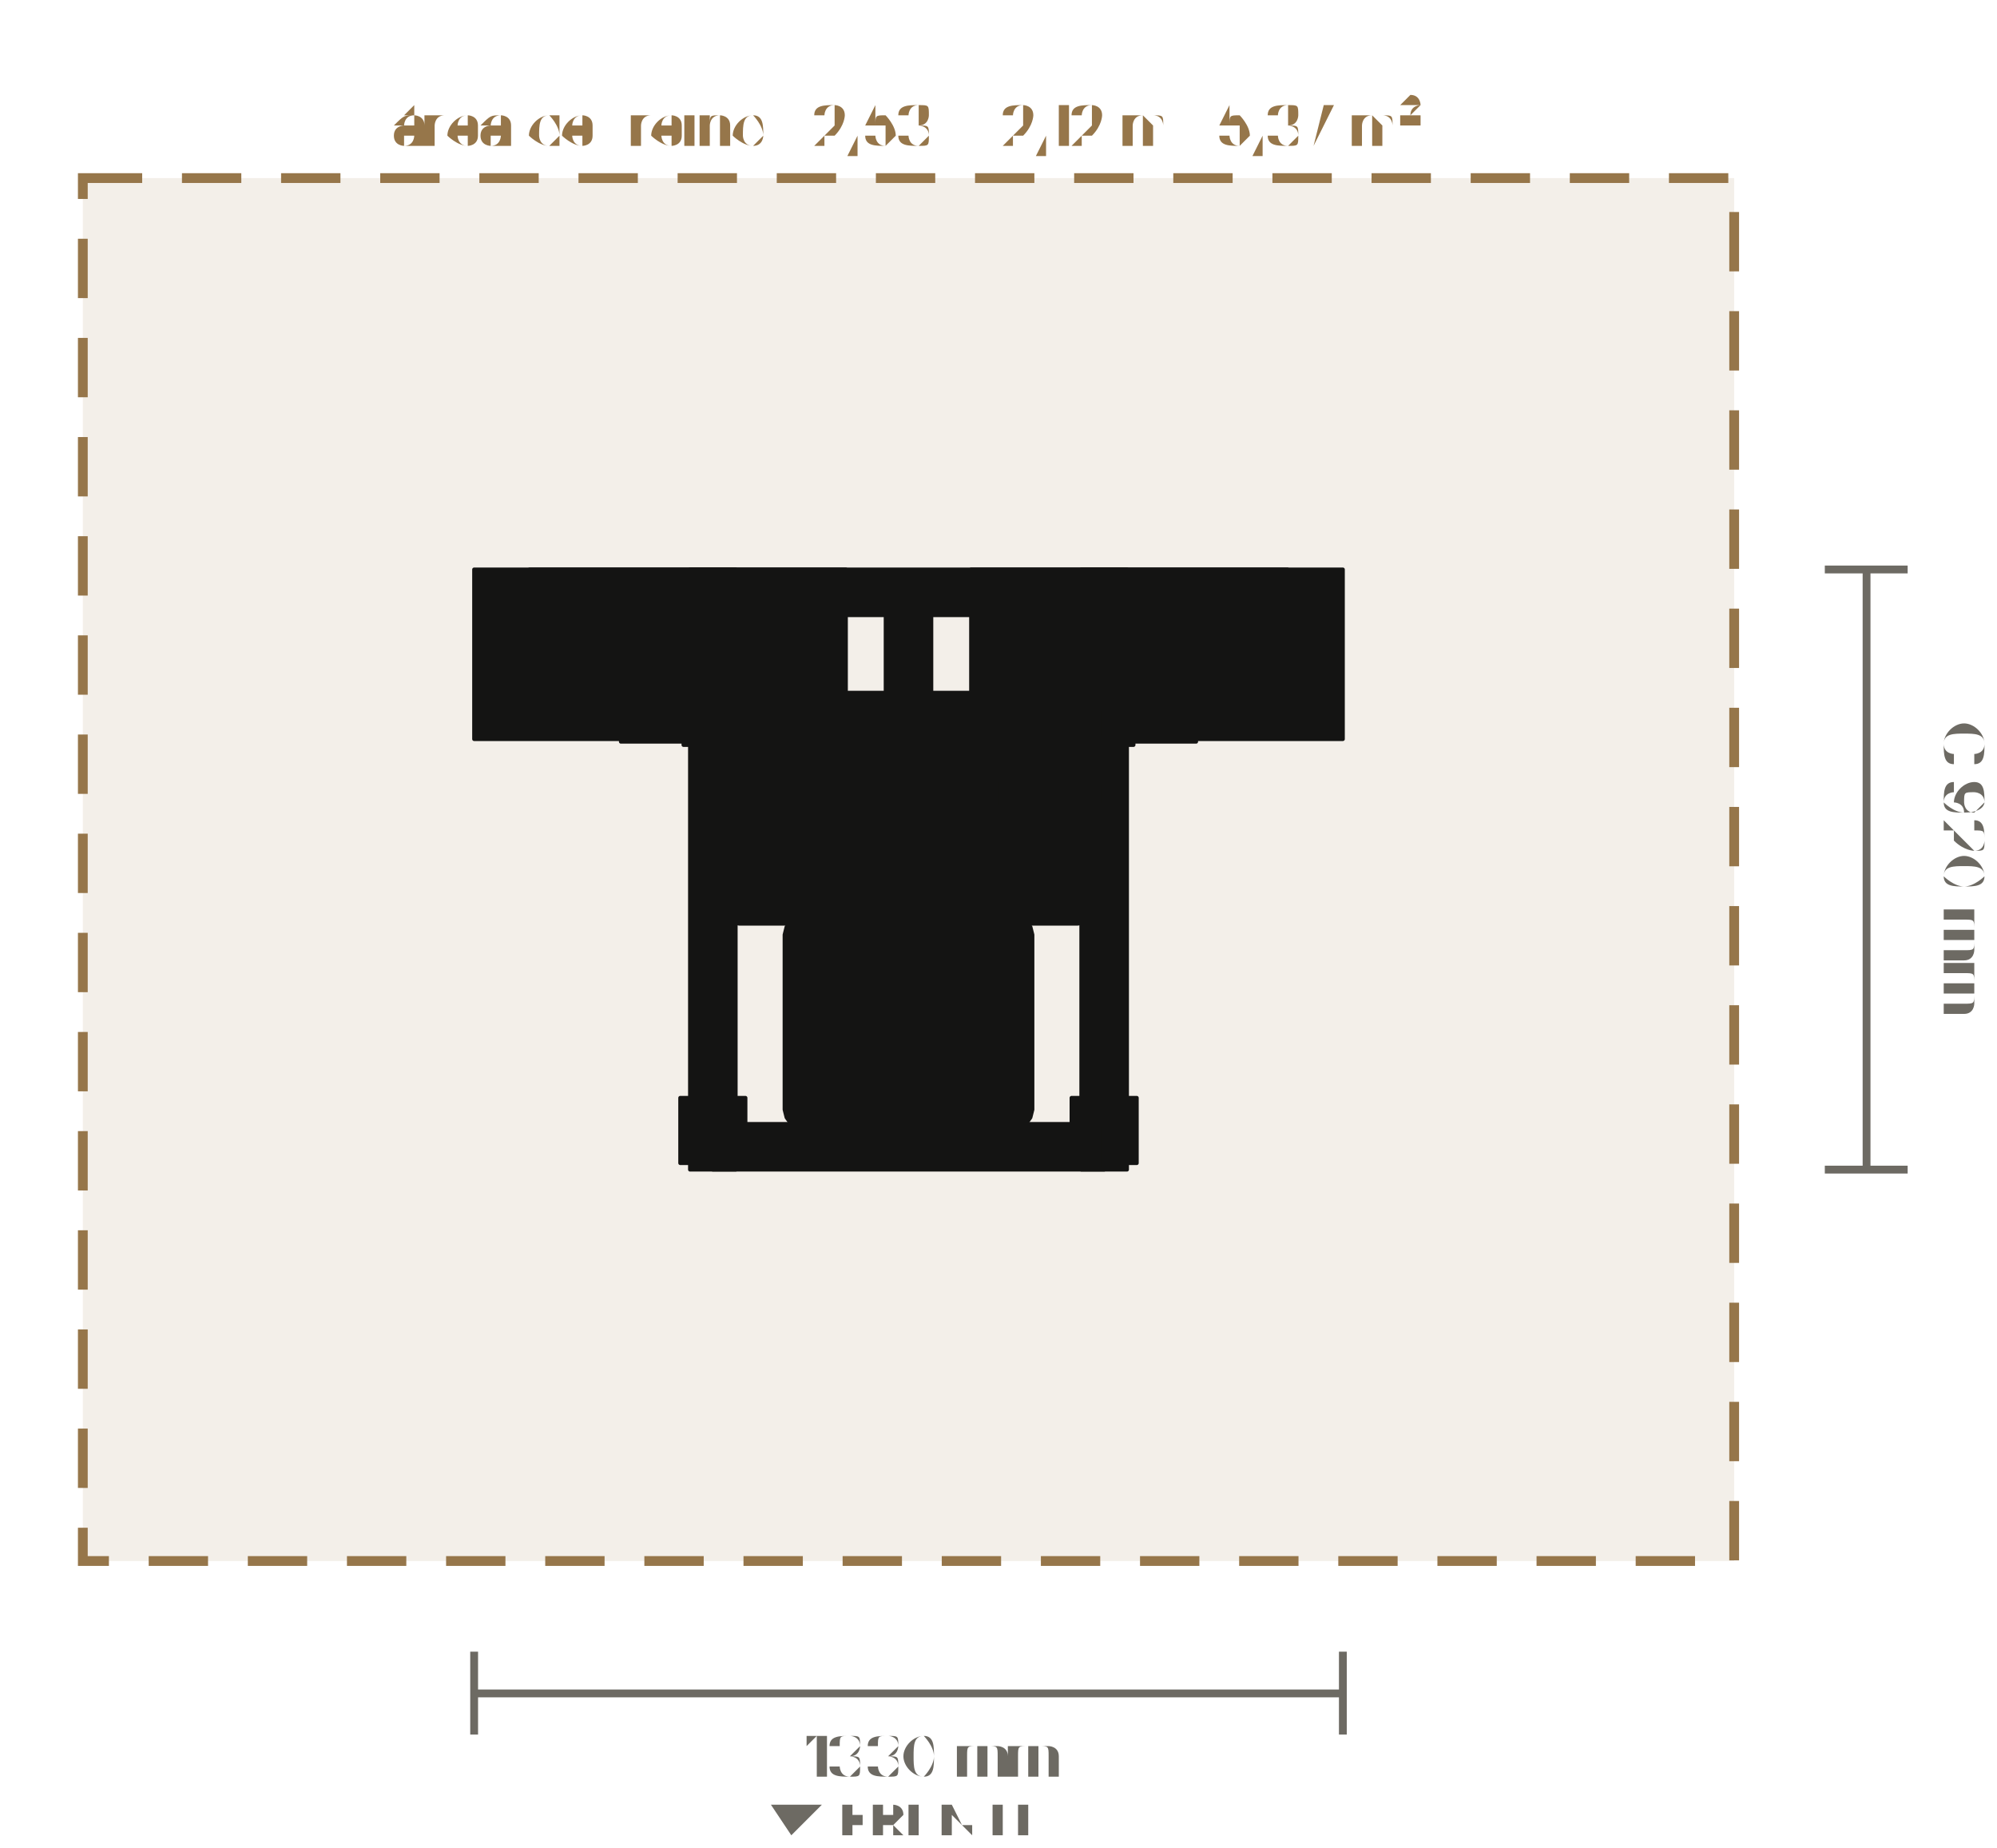
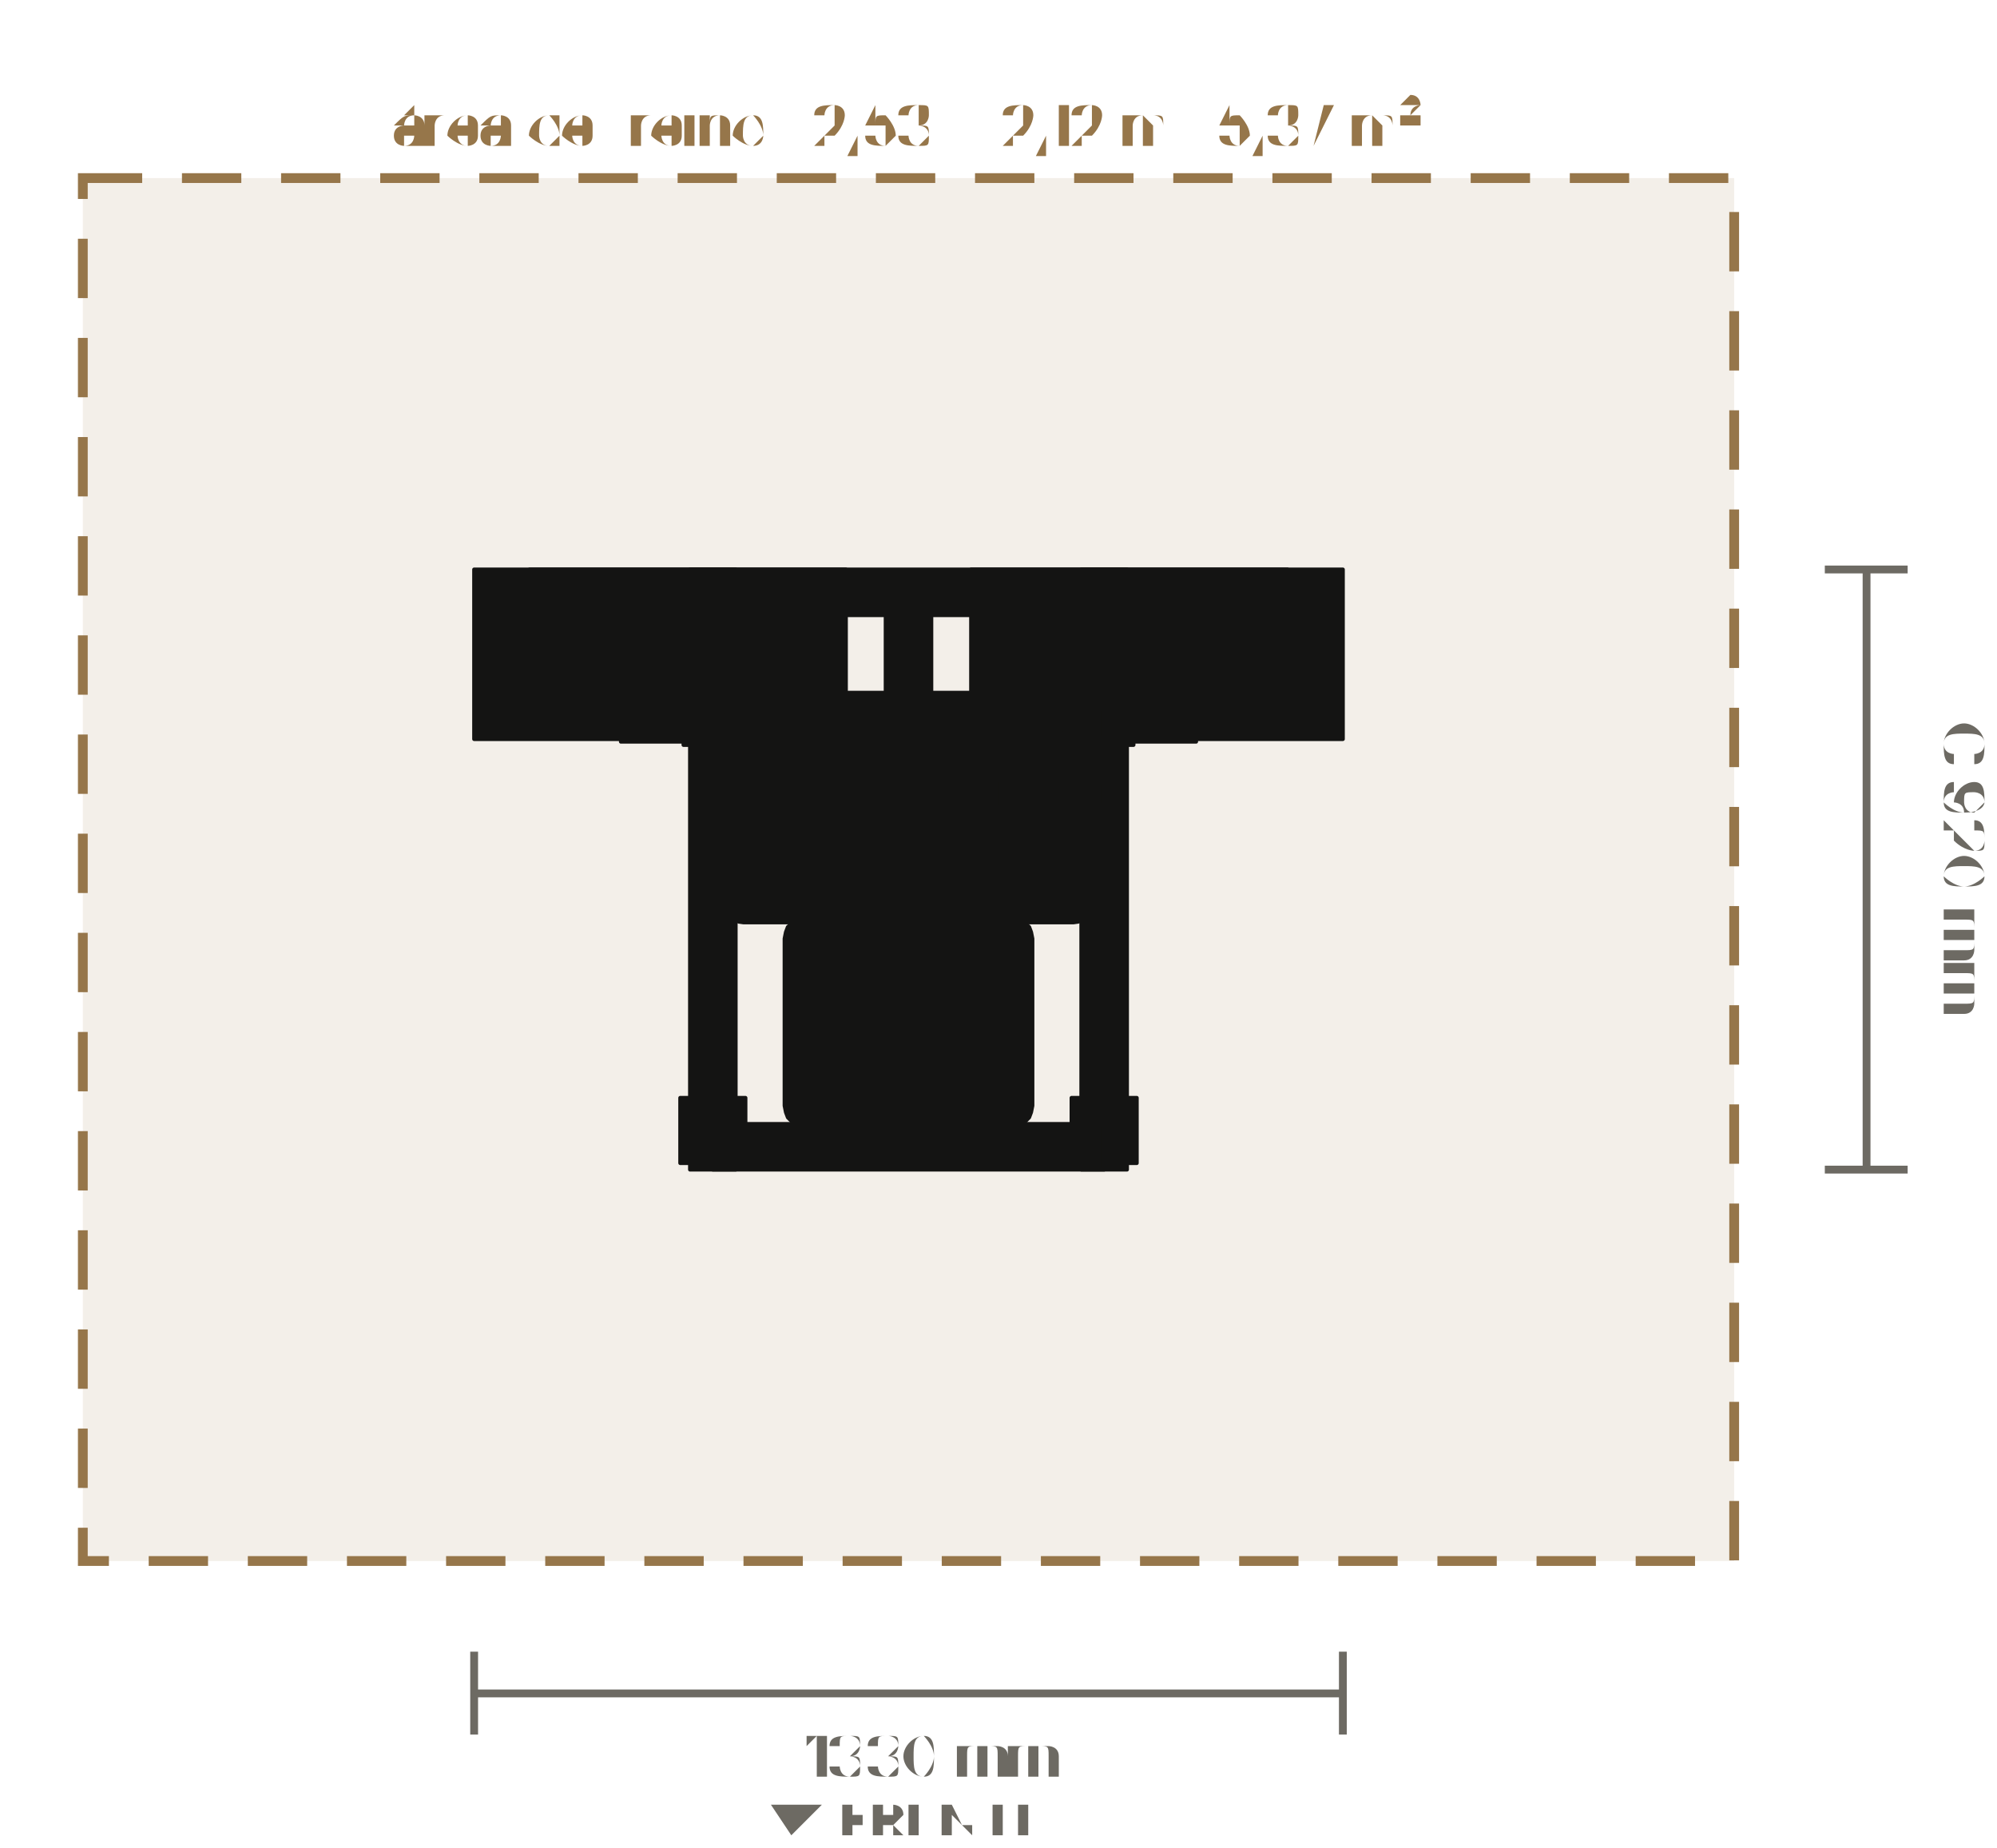
<svg xmlns="http://www.w3.org/2000/svg" viewBox="-1.393 -1.333 3.062 2.832" role="img" aria-label="Planta do Extensão de Tríceps Iso-Lateral (LD-B028): 1332 × 920 mm, com 60 cm de área de treino em volta" data-equipment="LD-B028" data-unit="m">
  <rect class="eq-zone" x="-1.266" y="-1.06" width="2.532" height="2.12" style="fill:#96764a;fill-opacity:.12;stroke:#96764a;stroke-width:0.015;stroke-dasharray:0.091 0.061" />
  <text class="eq-zone-label" x="0" y="-1.106" style="font-family:Barlow,Inter,Arial,sans-serif;font-size:0.087px;fill:#96764a;text-anchor:middle">área de treino · 2,53 × 2,12 m · 5,37 m²</text>
  <g class="eq-parts">
    <polygon class="eq-part" points="-0.335,-0.46 -0.265,-0.46 -0.265,0.46 -0.335,0.46" style="fill:#141413;stroke:#141413;stroke-width:0.006;stroke-linejoin:round" />
    <polygon class="eq-part" points="-0.571,-0.45 -0.471,-0.45 -0.471,-0.35 -0.571,-0.35" style="fill:#141413;stroke:#141413;stroke-width:0.006;stroke-linejoin:round" />
    <polygon class="eq-part" points="-0.35,0.35 -0.25,0.35 -0.25,0.45 -0.35,0.45" style="fill:#141413;stroke:#141413;stroke-width:0.006;stroke-linejoin:round" />
    <polygon class="eq-part" points="0.265,-0.46 0.335,-0.46 0.335,0.46 0.265,0.46" style="fill:#141413;stroke:#141413;stroke-width:0.006;stroke-linejoin:round" />
    <polygon class="eq-part" points="0.471,-0.45 0.571,-0.45 0.571,-0.35 0.471,-0.35" style="fill:#141413;stroke:#141413;stroke-width:0.006;stroke-linejoin:round" />
    <polygon class="eq-part" points="0.25,0.35 0.35,0.35 0.35,0.45 0.25,0.45" style="fill:#141413;stroke:#141413;stroke-width:0.006;stroke-linejoin:round" />
    <polygon class="eq-part" points="-0.581,-0.46 0.581,-0.46 0.581,-0.39 -0.581,-0.39" style="fill:#141413;stroke:#141413;stroke-width:0.006;stroke-linejoin:round" />
    <polygon class="eq-part" points="-0.3,0.39 0.3,0.39 0.3,0.46 -0.3,0.46" style="fill:#141413;stroke:#141413;stroke-width:0.006;stroke-linejoin:round" />
    <polygon class="eq-part" points="-0.035,-0.425 0.035,-0.425 0.035,0.425 -0.035,0.425" style="fill:#141413;stroke:#141413;stroke-width:0.006;stroke-linejoin:round" />
-     <polygon class="eq-part" points="-0.586,-0.37 -0.516,-0.37 -0.516,-0.3 -0.586,-0.3" style="fill:#141413;stroke:#141413;stroke-width:0.006;stroke-linejoin:round" />
-     <polygon class="eq-part" points="-0.246,-0.37 -0.176,-0.37 -0.176,-0.3 -0.246,-0.3" style="fill:#141413;stroke:#141413;stroke-width:0.006;stroke-linejoin:round" />
+     <polygon class="eq-part" points="-0.586,-0.358 -0.586,-0.361 -0.585,-0.364 -0.583,-0.366 -0.58,-0.368 -0.577,-0.37 -0.574,-0.37 -0.528,-0.37 -0.525,-0.37 -0.522,-0.368 -0.52,-0.366 -0.518,-0.364 -0.517,-0.361 -0.516,-0.358 -0.516,-0.312 -0.517,-0.309 -0.518,-0.306 -0.52,-0.303 -0.522,-0.302 -0.525,-0.3 -0.528,-0.3 -0.574,-0.3 -0.577,-0.3 -0.58,-0.302 -0.583,-0.303 -0.585,-0.306 -0.586,-0.309 -0.586,-0.312" style="fill:#141413;stroke:#141413;stroke-width:0.006;stroke-linejoin:round" />
+     <polygon class="eq-part" points="-0.246,-0.358 -0.246,-0.361 -0.245,-0.364 -0.243,-0.366 -0.24,-0.368 -0.237,-0.37 -0.234,-0.37 -0.188,-0.37 -0.185,-0.37 -0.182,-0.368 -0.18,-0.366 -0.178,-0.364 -0.177,-0.361 -0.176,-0.358 -0.176,-0.312 -0.177,-0.309 -0.178,-0.306 -0.18,-0.303 -0.182,-0.302 -0.185,-0.3 -0.188,-0.3 -0.234,-0.3 -0.237,-0.3 -0.24,-0.302 -0.243,-0.303 -0.245,-0.306 -0.246,-0.309 -0.246,-0.312" style="fill:#141413;stroke:#141413;stroke-width:0.006;stroke-linejoin:round" />
    <polygon class="eq-part" points="-0.666,-0.46 -0.096,-0.46 -0.096,-0.2 -0.666,-0.2" style="fill:#141413;stroke:#141413;stroke-width:0.006;stroke-linejoin:round" />
    <polygon class="eq-part" points="-0.441,-0.2 -0.321,-0.2 -0.321,-0.196 -0.441,-0.196" style="fill:#141413;stroke:#141413;stroke-width:0.006;stroke-linejoin:round" />
-     <polygon class="eq-part" points="-0.471,-0.335 -0.47,-0.339 -0.468,-0.342 -0.465,-0.344 -0.461,-0.345 -0.457,-0.344 -0.454,-0.342 -0.452,-0.339 -0.451,-0.335 -0.452,-0.331 -0.454,-0.328 -0.457,-0.326 -0.461,-0.325 -0.465,-0.326 -0.468,-0.328 -0.47,-0.331" style="fill:#141413;stroke:#141413;stroke-width:0.006;stroke-linejoin:round" />
-     <polygon class="eq-part" points="-0.311,-0.335 -0.31,-0.339 -0.308,-0.342 -0.305,-0.344 -0.301,-0.345 -0.297,-0.344 -0.294,-0.342 -0.292,-0.339 -0.291,-0.335 -0.292,-0.331 -0.294,-0.328 -0.297,-0.326 -0.301,-0.325 -0.305,-0.326 -0.308,-0.328 -0.31,-0.331" style="fill:#141413;stroke:#141413;stroke-width:0.006;stroke-linejoin:round" />
+     <polygon class="eq-part" points="-0.471,-0.335 -0.471,-0.338 -0.47,-0.34 -0.468,-0.342 -0.466,-0.344 -0.464,-0.345 -0.461,-0.345 -0.459,-0.345 -0.456,-0.344 -0.454,-0.342 -0.453,-0.34 -0.452,-0.338 -0.451,-0.335 -0.452,-0.332 -0.453,-0.33 -0.454,-0.328 -0.456,-0.326 -0.459,-0.325 -0.461,-0.325 -0.464,-0.325 -0.466,-0.326 -0.468,-0.328 -0.47,-0.33 -0.471,-0.332" style="fill:#141413;stroke:#141413;stroke-width:0.006;stroke-linejoin:round" />
+     <polygon class="eq-part" points="-0.311,-0.335 -0.311,-0.338 -0.31,-0.34 -0.308,-0.342 -0.306,-0.344 -0.304,-0.345 -0.301,-0.345 -0.299,-0.345 -0.296,-0.344 -0.294,-0.342 -0.293,-0.34 -0.292,-0.338 -0.291,-0.335 -0.292,-0.332 -0.293,-0.33 -0.294,-0.328 -0.296,-0.326 -0.299,-0.325 -0.301,-0.325 -0.304,-0.325 -0.306,-0.326 -0.308,-0.328 -0.31,-0.33 -0.311,-0.332" style="fill:#141413;stroke:#141413;stroke-width:0.006;stroke-linejoin:round" />
    <polygon class="eq-part" points="-0.511,-0.415 -0.251,-0.415 -0.251,-0.255 -0.511,-0.255" style="fill:#141413;stroke:#141413;stroke-width:0.006;stroke-linejoin:round" />
    <polygon class="eq-part" points="-0.511,-0.415 -0.251,-0.415 -0.251,-0.255 -0.511,-0.255" style="fill:#141413;stroke:#141413;stroke-width:0.006;stroke-linejoin:round" />
-     <polygon class="eq-part" points="-0.385,-0.335 -0.385,-0.337 -0.384,-0.338 -0.383,-0.339 -0.381,-0.339 -0.38,-0.339 -0.378,-0.338 -0.378,-0.337 -0.377,-0.335 -0.378,-0.334 -0.378,-0.332 -0.38,-0.331 -0.381,-0.331 -0.383,-0.331 -0.384,-0.332 -0.385,-0.334" style="fill:#141413;stroke:#141413;stroke-width:0.006;stroke-linejoin:round" />
+     <polygon class="eq-part" points="-0.385,-0.335 -0.385,-0.336 -0.385,-0.337 -0.384,-0.338 -0.383,-0.339 -0.382,-0.339 -0.381,-0.339 -0.38,-0.339 -0.379,-0.339 -0.378,-0.338 -0.378,-0.337 -0.377,-0.336 -0.377,-0.335 -0.377,-0.334 -0.378,-0.333 -0.378,-0.332 -0.379,-0.332 -0.38,-0.331 -0.381,-0.331 -0.382,-0.331 -0.383,-0.332 -0.384,-0.332 -0.385,-0.333 -0.385,-0.334" style="fill:#141413;stroke:#141413;stroke-width:0.006;stroke-linejoin:round" />
    <polygon class="eq-part" points="-0.501,-0.4 -0.261,-0.4 -0.261,-0.27 -0.501,-0.27" style="fill:#141413;stroke:#141413;stroke-width:0.006;stroke-linejoin:round" />
    <polygon class="eq-part" points="-0.501,-0.4 -0.261,-0.4 -0.261,-0.27 -0.501,-0.27" style="fill:#141413;stroke:#141413;stroke-width:0.006;stroke-linejoin:round" />
    <polygon class="eq-part" points="-0.501,-0.4 -0.261,-0.4 -0.261,-0.27 -0.501,-0.27" style="fill:#141413;stroke:#141413;stroke-width:0.006;stroke-linejoin:round" />
    <polygon class="eq-part" points="-0.501,-0.4 -0.261,-0.4 -0.261,-0.27 -0.501,-0.27" style="fill:#141413;stroke:#141413;stroke-width:0.006;stroke-linejoin:round" />
    <polygon class="eq-part" points="-0.501,-0.4 -0.261,-0.4 -0.261,-0.27 -0.501,-0.27" style="fill:#141413;stroke:#141413;stroke-width:0.006;stroke-linejoin:round" />
    <polygon class="eq-part" points="-0.501,-0.4 -0.261,-0.4 -0.261,-0.27 -0.501,-0.27" style="fill:#141413;stroke:#141413;stroke-width:0.006;stroke-linejoin:round" />
    <polygon class="eq-part" points="-0.501,-0.4 -0.261,-0.4 -0.261,-0.27 -0.501,-0.27" style="fill:#141413;stroke:#141413;stroke-width:0.006;stroke-linejoin:round" />
-     <polygon class="eq-part" points="-0.387,-0.335 -0.387,-0.337 -0.386,-0.339 -0.384,-0.341 -0.381,-0.341 -0.379,-0.341 -0.377,-0.339 -0.376,-0.337 -0.375,-0.335 -0.376,-0.333 -0.377,-0.331 -0.379,-0.33 -0.381,-0.329 -0.384,-0.33 -0.386,-0.331 -0.387,-0.333" style="fill:#141413;stroke:#141413;stroke-width:0.006;stroke-linejoin:round" />
+     <polygon class="eq-part" points="-0.387,-0.335 -0.387,-0.337 -0.386,-0.338 -0.386,-0.339 -0.384,-0.34 -0.383,-0.341 -0.381,-0.341 -0.38,-0.341 -0.378,-0.34 -0.377,-0.339 -0.376,-0.338 -0.375,-0.337 -0.375,-0.335 -0.375,-0.333 -0.376,-0.332 -0.377,-0.331 -0.378,-0.33 -0.38,-0.329 -0.381,-0.329 -0.383,-0.329 -0.384,-0.33 -0.386,-0.331 -0.386,-0.332 -0.387,-0.333" style="fill:#141413;stroke:#141413;stroke-width:0.006;stroke-linejoin:round" />
    <polygon class="eq-part" points="-0.387,-0.29 -0.375,-0.29 -0.375,-0.22 -0.387,-0.22" style="fill:#141413;stroke:#141413;stroke-width:0.006;stroke-linejoin:round" />
    <polygon class="eq-part" points="-0.389,-0.372 -0.387,-0.378 -0.381,-0.38 -0.376,-0.378 -0.373,-0.372 -0.373,-0.298 -0.376,-0.292 -0.381,-0.29 -0.387,-0.292 -0.389,-0.298" style="fill:#141413;stroke:#141413;stroke-width:0.006;stroke-linejoin:round" />
    <polygon class="eq-part" points="-0.396,-0.35 -0.366,-0.35 -0.366,-0.32 -0.396,-0.32" style="fill:#141413;stroke:#141413;stroke-width:0.006;stroke-linejoin:round" />
    <polygon class="eq-part" points="-0.531,-0.421 -0.231,-0.421 -0.231,-0.409 -0.531,-0.409" style="fill:#141413;stroke:#141413;stroke-width:0.006;stroke-linejoin:round" />
-     <polygon class="eq-part" points="0.176,-0.37 0.246,-0.37 0.246,-0.3 0.176,-0.3" style="fill:#141413;stroke:#141413;stroke-width:0.006;stroke-linejoin:round" />
-     <polygon class="eq-part" points="0.516,-0.37 0.586,-0.37 0.586,-0.3 0.516,-0.3" style="fill:#141413;stroke:#141413;stroke-width:0.006;stroke-linejoin:round" />
+     <polygon class="eq-part" points="0.176,-0.358 0.177,-0.361 0.178,-0.364 0.18,-0.366 0.182,-0.368 0.185,-0.37 0.188,-0.37 0.234,-0.37 0.237,-0.37 0.24,-0.368 0.243,-0.366 0.245,-0.364 0.246,-0.361 0.246,-0.358 0.246,-0.312 0.246,-0.309 0.245,-0.306 0.243,-0.303 0.24,-0.302 0.237,-0.3 0.234,-0.3 0.188,-0.3 0.185,-0.3 0.182,-0.302 0.18,-0.303 0.178,-0.306 0.177,-0.309 0.176,-0.312" style="fill:#141413;stroke:#141413;stroke-width:0.006;stroke-linejoin:round" />
+     <polygon class="eq-part" points="0.516,-0.358 0.517,-0.361 0.518,-0.364 0.52,-0.366 0.522,-0.368 0.525,-0.37 0.528,-0.37 0.574,-0.37 0.577,-0.37 0.58,-0.368 0.583,-0.366 0.585,-0.364 0.586,-0.361 0.586,-0.358 0.586,-0.312 0.586,-0.309 0.585,-0.306 0.583,-0.303 0.58,-0.302 0.577,-0.3 0.574,-0.3 0.528,-0.3 0.525,-0.3 0.522,-0.302 0.52,-0.303 0.518,-0.306 0.517,-0.309 0.516,-0.312" style="fill:#141413;stroke:#141413;stroke-width:0.006;stroke-linejoin:round" />
    <polygon class="eq-part" points="0.096,-0.46 0.666,-0.46 0.666,-0.2 0.096,-0.2" style="fill:#141413;stroke:#141413;stroke-width:0.006;stroke-linejoin:round" />
    <polygon class="eq-part" points="0.321,-0.2 0.441,-0.2 0.441,-0.196 0.321,-0.196" style="fill:#141413;stroke:#141413;stroke-width:0.006;stroke-linejoin:round" />
-     <polygon class="eq-part" points="0.291,-0.335 0.292,-0.339 0.294,-0.342 0.297,-0.344 0.301,-0.345 0.305,-0.344 0.308,-0.342 0.31,-0.339 0.311,-0.335 0.31,-0.331 0.308,-0.328 0.305,-0.326 0.301,-0.325 0.297,-0.326 0.294,-0.328 0.292,-0.331" style="fill:#141413;stroke:#141413;stroke-width:0.006;stroke-linejoin:round" />
-     <polygon class="eq-part" points="0.451,-0.335 0.452,-0.339 0.454,-0.342 0.457,-0.344 0.461,-0.345 0.465,-0.344 0.468,-0.342 0.47,-0.339 0.471,-0.335 0.47,-0.331 0.468,-0.328 0.465,-0.326 0.461,-0.325 0.457,-0.326 0.454,-0.328 0.452,-0.331" style="fill:#141413;stroke:#141413;stroke-width:0.006;stroke-linejoin:round" />
+     <polygon class="eq-part" points="0.291,-0.335 0.292,-0.338 0.293,-0.34 0.294,-0.342 0.296,-0.344 0.299,-0.345 0.301,-0.345 0.304,-0.345 0.306,-0.344 0.308,-0.342 0.31,-0.34 0.311,-0.338 0.311,-0.335 0.311,-0.332 0.31,-0.33 0.308,-0.328 0.306,-0.326 0.304,-0.325 0.301,-0.325 0.299,-0.325 0.296,-0.326 0.294,-0.328 0.293,-0.33 0.292,-0.332" style="fill:#141413;stroke:#141413;stroke-width:0.006;stroke-linejoin:round" />
+     <polygon class="eq-part" points="0.451,-0.335 0.452,-0.338 0.453,-0.34 0.454,-0.342 0.456,-0.344 0.459,-0.345 0.461,-0.345 0.464,-0.345 0.466,-0.344 0.468,-0.342 0.47,-0.34 0.471,-0.338 0.471,-0.335 0.471,-0.332 0.47,-0.33 0.468,-0.328 0.466,-0.326 0.464,-0.325 0.461,-0.325 0.459,-0.325 0.456,-0.326 0.454,-0.328 0.453,-0.33 0.452,-0.332" style="fill:#141413;stroke:#141413;stroke-width:0.006;stroke-linejoin:round" />
    <polygon class="eq-part" points="0.251,-0.415 0.511,-0.415 0.511,-0.255 0.251,-0.255" style="fill:#141413;stroke:#141413;stroke-width:0.006;stroke-linejoin:round" />
    <polygon class="eq-part" points="0.251,-0.415 0.511,-0.415 0.511,-0.255 0.251,-0.255" style="fill:#141413;stroke:#141413;stroke-width:0.006;stroke-linejoin:round" />
-     <polygon class="eq-part" points="0.377,-0.335 0.378,-0.337 0.378,-0.338 0.38,-0.339 0.381,-0.339 0.383,-0.339 0.384,-0.338 0.385,-0.337 0.385,-0.335 0.385,-0.334 0.384,-0.332 0.383,-0.331 0.381,-0.331 0.38,-0.331 0.378,-0.332 0.378,-0.334" style="fill:#141413;stroke:#141413;stroke-width:0.006;stroke-linejoin:round" />
+     <polygon class="eq-part" points="0.377,-0.335 0.377,-0.336 0.378,-0.337 0.378,-0.338 0.379,-0.339 0.38,-0.339 0.381,-0.339 0.382,-0.339 0.383,-0.339 0.384,-0.338 0.385,-0.337 0.385,-0.336 0.385,-0.335 0.385,-0.334 0.385,-0.333 0.384,-0.332 0.383,-0.332 0.382,-0.331 0.381,-0.331 0.38,-0.331 0.379,-0.332 0.378,-0.332 0.378,-0.333 0.377,-0.334" style="fill:#141413;stroke:#141413;stroke-width:0.006;stroke-linejoin:round" />
    <polygon class="eq-part" points="0.261,-0.4 0.501,-0.4 0.501,-0.27 0.261,-0.27" style="fill:#141413;stroke:#141413;stroke-width:0.006;stroke-linejoin:round" />
    <polygon class="eq-part" points="0.261,-0.4 0.501,-0.4 0.501,-0.27 0.261,-0.27" style="fill:#141413;stroke:#141413;stroke-width:0.006;stroke-linejoin:round" />
    <polygon class="eq-part" points="0.261,-0.4 0.501,-0.4 0.501,-0.27 0.261,-0.27" style="fill:#141413;stroke:#141413;stroke-width:0.006;stroke-linejoin:round" />
    <polygon class="eq-part" points="0.261,-0.4 0.501,-0.4 0.501,-0.27 0.261,-0.27" style="fill:#141413;stroke:#141413;stroke-width:0.006;stroke-linejoin:round" />
    <polygon class="eq-part" points="0.261,-0.4 0.501,-0.4 0.501,-0.27 0.261,-0.27" style="fill:#141413;stroke:#141413;stroke-width:0.006;stroke-linejoin:round" />
    <polygon class="eq-part" points="0.261,-0.4 0.501,-0.4 0.501,-0.27 0.261,-0.27" style="fill:#141413;stroke:#141413;stroke-width:0.006;stroke-linejoin:round" />
    <polygon class="eq-part" points="0.261,-0.4 0.501,-0.4 0.501,-0.27 0.261,-0.27" style="fill:#141413;stroke:#141413;stroke-width:0.006;stroke-linejoin:round" />
-     <polygon class="eq-part" points="0.375,-0.335 0.376,-0.337 0.377,-0.339 0.379,-0.341 0.381,-0.341 0.384,-0.341 0.386,-0.339 0.387,-0.337 0.387,-0.335 0.387,-0.333 0.386,-0.331 0.384,-0.33 0.381,-0.329 0.379,-0.33 0.377,-0.331 0.376,-0.333" style="fill:#141413;stroke:#141413;stroke-width:0.006;stroke-linejoin:round" />
+     <polygon class="eq-part" points="0.375,-0.335 0.375,-0.337 0.376,-0.338 0.377,-0.339 0.378,-0.34 0.38,-0.341 0.381,-0.341 0.383,-0.341 0.384,-0.34 0.386,-0.339 0.386,-0.338 0.387,-0.337 0.387,-0.335 0.387,-0.333 0.386,-0.332 0.386,-0.331 0.384,-0.33 0.383,-0.329 0.381,-0.329 0.38,-0.329 0.378,-0.33 0.377,-0.331 0.376,-0.332 0.375,-0.333" style="fill:#141413;stroke:#141413;stroke-width:0.006;stroke-linejoin:round" />
    <polygon class="eq-part" points="0.375,-0.29 0.387,-0.29 0.387,-0.22 0.375,-0.22" style="fill:#141413;stroke:#141413;stroke-width:0.006;stroke-linejoin:round" />
    <polygon class="eq-part" points="0.373,-0.372 0.376,-0.378 0.381,-0.38 0.387,-0.378 0.389,-0.372 0.389,-0.298 0.387,-0.292 0.381,-0.29 0.376,-0.292 0.373,-0.298" style="fill:#141413;stroke:#141413;stroke-width:0.006;stroke-linejoin:round" />
    <polygon class="eq-part" points="0.366,-0.35 0.396,-0.35 0.396,-0.32 0.366,-0.32" style="fill:#141413;stroke:#141413;stroke-width:0.006;stroke-linejoin:round" />
    <polygon class="eq-part" points="0.231,-0.421 0.531,-0.421 0.531,-0.409 0.231,-0.409" style="fill:#141413;stroke:#141413;stroke-width:0.006;stroke-linejoin:round" />
-     <polygon class="eq-part" points="-0.035,0.269 -0.035,0.199 0.035,0.199 0.035,0.269" style="fill:#141413;stroke:#141413;stroke-width:0.006;stroke-linejoin:round" />
-     <polygon class="eq-part" points="-0.19,0.368 -0.19,0.1 -0.187,0.088 -0.182,0.082 -0.176,0.077 -0.165,0.074 0.165,0.074 0.176,0.077 0.182,0.082 0.187,0.088 0.19,0.1 0.19,0.368 0.187,0.38 0.182,0.387 0.176,0.391 0.165,0.394 -0.165,0.394 -0.176,0.391 -0.182,0.387 -0.187,0.38" style="fill:#141413;stroke:#141413;stroke-width:0.006;stroke-linejoin:round" />
-     <polygon class="eq-part" points="-0.035,-0.101 -0.035,-0.151 0.035,-0.171 0.035,-0.151 0.035,-0.101 -0.035,-0.081" style="fill:#141413;stroke:#141413;stroke-width:0.006;stroke-linejoin:round" />
-     <polygon class="eq-part" points="-0.28,-0.234 -0.276,-0.246 -0.271,-0.251 -0.266,-0.254 -0.259,-0.255 0.259,-0.255 0.266,-0.254 0.271,-0.251 0.276,-0.246 0.28,-0.234 0.28,0.062 0.276,0.074 0.271,0.079 0.266,0.082 0.259,0.083 -0.259,0.083 -0.266,0.082 -0.271,0.079 -0.276,0.074 -0.28,0.062" style="fill:#141413;stroke:#141413;stroke-width:0.006;stroke-linejoin:round" />
+     <polygon class="eq-part" points="-0.035,0.211 -0.035,0.208 -0.033,0.205 -0.032,0.203 -0.029,0.201 -0.026,0.199 -0.023,0.199 0.023,0.199 0.026,0.199 0.029,0.201 0.032,0.203 0.033,0.205 0.035,0.208 0.035,0.211 0.035,0.257 0.035,0.26 0.033,0.263 0.032,0.266 0.029,0.267 0.026,0.269 0.023,0.269 -0.023,0.269 -0.026,0.269 -0.029,0.267 -0.032,0.266 -0.033,0.263 -0.035,0.26 -0.035,0.257" style="fill:#141413;stroke:#141413;stroke-width:0.006;stroke-linejoin:round" />
+     <polygon class="eq-part" points="-0.19,0.362 -0.19,0.106 -0.188,0.096 -0.185,0.088 -0.18,0.084 -0.176,0.079 -0.168,0.076 -0.158,0.074 0.158,0.074 0.168,0.076 0.176,0.079 0.18,0.084 0.185,0.088 0.188,0.096 0.19,0.106 0.19,0.362 0.188,0.372 0.185,0.38 0.18,0.385 0.176,0.389 0.168,0.392 0.158,0.394 -0.158,0.394 -0.168,0.392 -0.176,0.389 -0.18,0.385 -0.185,0.38 -0.188,0.372" style="fill:#141413;stroke:#141413;stroke-width:0.006;stroke-linejoin:round" />
+     <polygon class="eq-part" points="-0.035,-0.159 -0.035,-0.162 -0.033,-0.165 -0.032,-0.168 -0.029,-0.169 -0.026,-0.171 -0.023,-0.171 0.023,-0.171 0.026,-0.171 0.029,-0.169 0.032,-0.168 0.033,-0.165 0.035,-0.162 0.035,-0.159 0.035,-0.093 0.035,-0.09 0.033,-0.087 0.032,-0.085 0.029,-0.083 0.026,-0.081 0.023,-0.081 -0.023,-0.081 -0.026,-0.081 -0.029,-0.083 -0.032,-0.085 -0.033,-0.087 -0.035,-0.09 -0.035,-0.093" style="fill:#141413;stroke:#141413;stroke-width:0.006;stroke-linejoin:round" />
+     <polygon class="eq-part" points="-0.28,-0.226 -0.279,-0.232 -0.278,-0.237 -0.273,-0.244 -0.269,-0.248 -0.265,-0.25 -0.26,-0.252 -0.253,-0.253 0.253,-0.253 0.26,-0.252 0.265,-0.25 0.269,-0.248 0.273,-0.244 0.278,-0.237 0.279,-0.232 0.28,-0.226 0.28,0.054 0.279,0.06 0.278,0.065 0.273,0.072 0.269,0.076 0.265,0.078 0.26,0.08 0.253,0.081 -0.253,0.081 -0.26,0.08 -0.265,0.078 -0.269,0.076 -0.273,0.072 -0.278,0.065 -0.279,0.06 -0.28,0.054" style="fill:#141413;stroke:#141413;stroke-width:0.006;stroke-linejoin:round" />
    <polygon class="eq-part" points="-0.345,-0.281 -0.255,-0.281 -0.255,-0.191 -0.345,-0.191" style="fill:#141413;stroke:#141413;stroke-width:0.006;stroke-linejoin:round" />
-     <polygon class="eq-part" points="-0.33,-0.144 -0.33,-0.208 -0.27,-0.264 -0.27,-0.208 -0.27,-0.144 -0.33,-0.088" style="fill:#141413;stroke:#141413;stroke-width:0.006;stroke-linejoin:round" />
+     <polygon class="eq-part" points="-0.33,-0.253 -0.33,-0.256 -0.328,-0.258 -0.327,-0.261 -0.324,-0.262 -0.321,-0.264 -0.318,-0.264 -0.282,-0.264 -0.279,-0.264 -0.276,-0.262 -0.274,-0.261 -0.272,-0.258 -0.27,-0.256 -0.27,-0.253 -0.27,-0.099 -0.27,-0.096 -0.272,-0.094 -0.274,-0.091 -0.276,-0.09 -0.279,-0.088 -0.282,-0.088 -0.318,-0.088 -0.321,-0.088 -0.324,-0.09 -0.327,-0.091 -0.328,-0.094 -0.33,-0.096 -0.33,-0.099" style="fill:#141413;stroke:#141413;stroke-width:0.006;stroke-linejoin:round" />
    <polygon class="eq-part" points="-0.3,-0.134 -0.14,-0.134 -0.14,-0.098 -0.3,-0.098" style="fill:#141413;stroke:#141413;stroke-width:0.006;stroke-linejoin:round" />
    <polygon class="eq-part" points="0.255,-0.281 0.345,-0.281 0.345,-0.191 0.255,-0.191" style="fill:#141413;stroke:#141413;stroke-width:0.006;stroke-linejoin:round" />
-     <polygon class="eq-part" points="0.27,-0.144 0.27,-0.208 0.33,-0.264 0.33,-0.208 0.33,-0.144 0.27,-0.088" style="fill:#141413;stroke:#141413;stroke-width:0.006;stroke-linejoin:round" />
+     <polygon class="eq-part" points="0.27,-0.253 0.27,-0.256 0.272,-0.258 0.274,-0.261 0.276,-0.262 0.279,-0.264 0.282,-0.264 0.318,-0.264 0.321,-0.264 0.324,-0.262 0.327,-0.261 0.328,-0.258 0.33,-0.256 0.33,-0.253 0.33,-0.099 0.33,-0.096 0.328,-0.094 0.327,-0.091 0.324,-0.09 0.321,-0.088 0.318,-0.088 0.282,-0.088 0.279,-0.088 0.276,-0.09 0.274,-0.091 0.272,-0.094 0.27,-0.096 0.27,-0.099" style="fill:#141413;stroke:#141413;stroke-width:0.006;stroke-linejoin:round" />
    <polygon class="eq-part" points="0.14,-0.134 0.3,-0.134 0.3,-0.098 0.14,-0.098" style="fill:#141413;stroke:#141413;stroke-width:0.006;stroke-linejoin:round" />
-     <polygon class="eq-part" points="-0.26,-0.201 -0.26,-0.271 -0.19,-0.271 -0.19,-0.201" style="fill:#141413;stroke:#141413;stroke-width:0.006;stroke-linejoin:round" />
+     <polygon class="eq-part" points="-0.26,-0.259 -0.26,-0.262 -0.258,-0.265 -0.257,-0.268 -0.254,-0.269 -0.251,-0.271 -0.248,-0.271 -0.202,-0.271 -0.199,-0.271 -0.196,-0.269 -0.194,-0.268 -0.192,-0.265 -0.19,-0.262 -0.19,-0.259 -0.19,-0.213 -0.19,-0.21 -0.192,-0.207 -0.194,-0.204 -0.196,-0.203 -0.199,-0.201 -0.202,-0.201 -0.248,-0.201 -0.251,-0.201 -0.254,-0.203 -0.257,-0.204 -0.258,-0.207 -0.26,-0.21 -0.26,-0.213" style="fill:#141413;stroke:#141413;stroke-width:0.006;stroke-linejoin:round" />
    <polygon class="eq-part" points="-0.27,-0.259 -0.225,-0.259 -0.225,-0.213 -0.27,-0.213" style="fill:#141413;stroke:#141413;stroke-width:0.006;stroke-linejoin:round" />
-     <polygon class="eq-part" points="0.19,-0.271 0.26,-0.271 0.26,-0.201 0.19,-0.201" style="fill:#141413;stroke:#141413;stroke-width:0.006;stroke-linejoin:round" />
+     <polygon class="eq-part" points="0.19,-0.259 0.19,-0.262 0.192,-0.265 0.194,-0.268 0.196,-0.269 0.199,-0.271 0.202,-0.271 0.248,-0.271 0.251,-0.271 0.254,-0.269 0.257,-0.268 0.258,-0.265 0.26,-0.262 0.26,-0.259 0.26,-0.213 0.26,-0.21 0.258,-0.207 0.257,-0.204 0.254,-0.203 0.251,-0.201 0.248,-0.201 0.202,-0.201 0.199,-0.201 0.196,-0.203 0.194,-0.204 0.192,-0.207 0.19,-0.21 0.19,-0.213" style="fill:#141413;stroke:#141413;stroke-width:0.006;stroke-linejoin:round" />
    <polygon class="eq-part" points="0.225,-0.259 0.27,-0.259 0.27,-0.213 0.225,-0.213" style="fill:#141413;stroke:#141413;stroke-width:0.006;stroke-linejoin:round" />
    <polygon class="eq-part" points="-0.3,-0.271 0.3,-0.271 0.3,-0.201 -0.3,-0.201" style="fill:#141413;stroke:#141413;stroke-width:0.006;stroke-linejoin:round" />
    <polygon class="eq-part" points="-0.397,-0.31 -0.365,-0.36 -0.209,-0.261 -0.241,-0.211" style="fill:#141413;stroke:#141413;stroke-width:0.006;stroke-linejoin:round" />
    <polygon class="eq-part" points="0.209,-0.261 0.365,-0.36 0.397,-0.31 0.241,-0.211" style="fill:#141413;stroke:#141413;stroke-width:0.006;stroke-linejoin:round" />
  </g>
  <line class="eq-dim" x1="-0.666" y1="1.263" x2="0.666" y2="1.263" style="stroke:#6d6a63;stroke-width:0.012" />
  <line class="eq-dim" x1="-0.666" y1="1.199" x2="-0.666" y2="1.326" style="stroke:#6d6a63;stroke-width:0.012" />
  <line class="eq-dim" x1="0.666" y1="1.199" x2="0.666" y2="1.326" style="stroke:#6d6a63;stroke-width:0.012" />
  <text class="eq-text" x="0" y="1.39" style="font-family:Barlow,Inter,Arial,sans-serif;font-size:0.091px;fill:#6d6a63;text-anchor:middle">L 1330 mm</text>
  <line class="eq-dim" x1="1.469" y1="-0.46" x2="1.469" y2="0.46" style="stroke:#6d6a63;stroke-width:0.012" />
  <line class="eq-dim" x1="1.405" y1="-0.46" x2="1.532" y2="-0.46" style="stroke:#6d6a63;stroke-width:0.012" />
  <line class="eq-dim" x1="1.405" y1="0.46" x2="1.532" y2="0.46" style="stroke:#6d6a63;stroke-width:0.012" />
  <text class="eq-text" x="1.587" y="0" transform="rotate(90 1.5873 0)" style="font-family:Barlow,Inter,Arial,sans-serif;font-size:0.091px;fill:#6d6a63;text-anchor:middle">C 920 mm</text>
  <text class="eq-text" x="0" y="1.481" style="font-family:Barlow,Inter,Arial,sans-serif;font-size:0.091px;fill:#6d6a63;text-anchor:middle;font-size:0.073px;letter-spacing:.1em">▼ FRENTE</text>
</svg>
